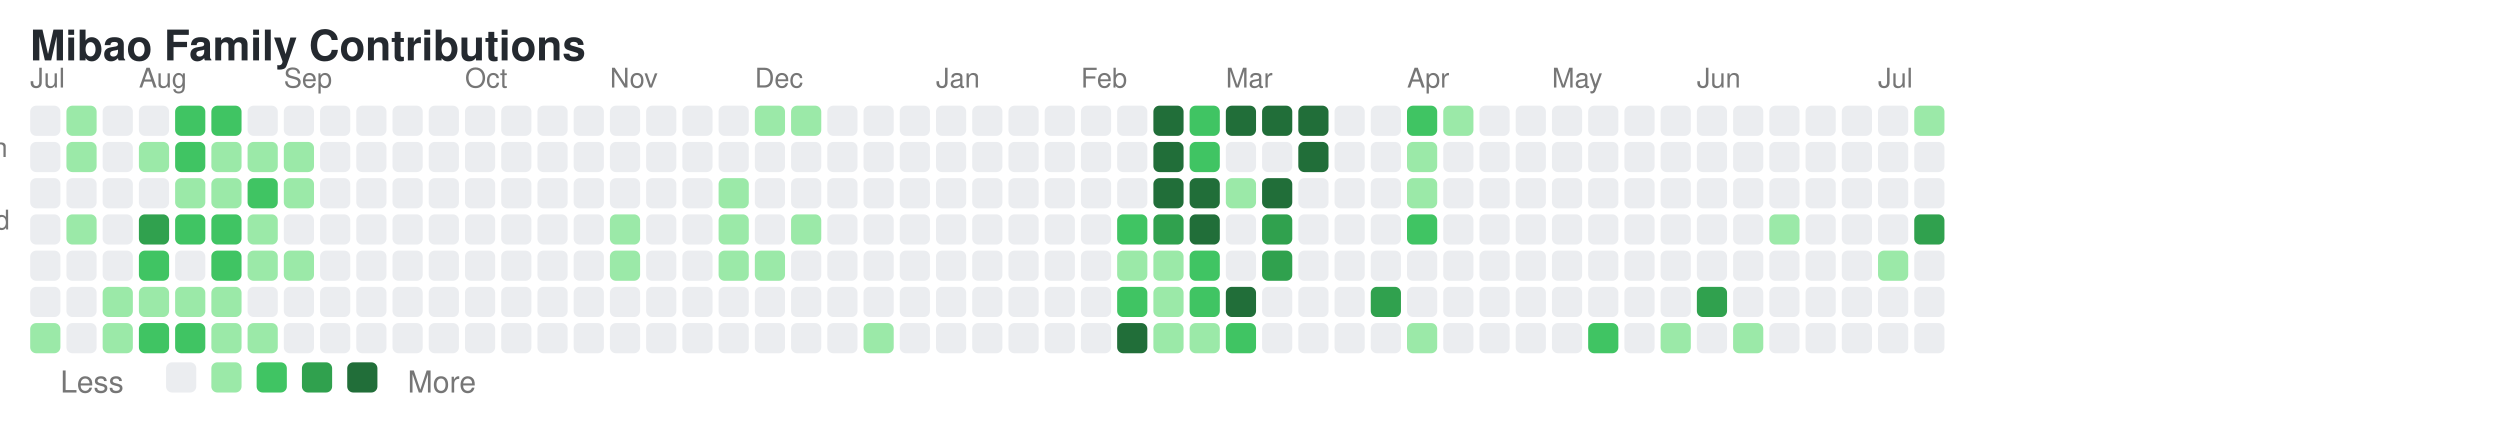
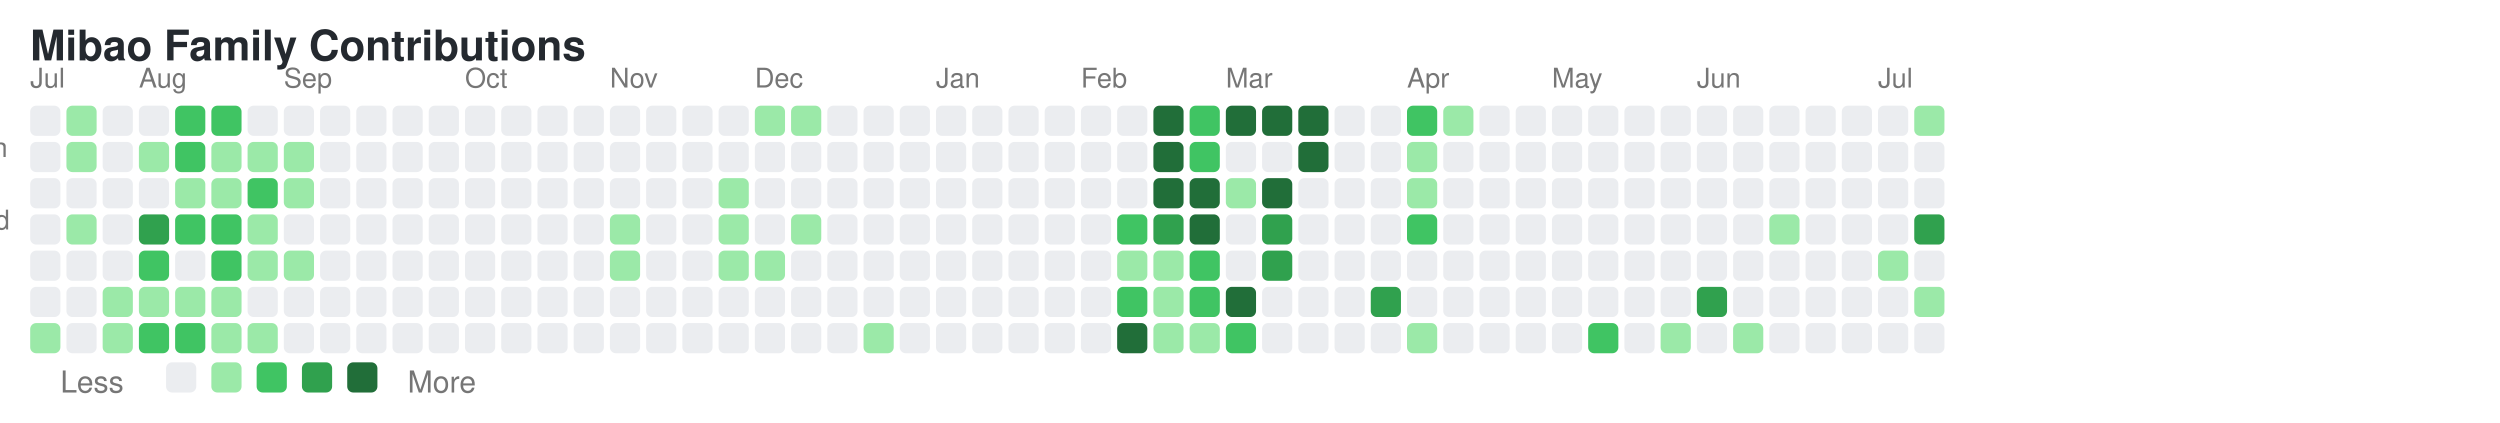
<svg xmlns="http://www.w3.org/2000/svg" width="828" height="140">
  <text x="10" y="20" font-family="-apple-system, BlinkMacSystemFont, Segoe UI, Helvetica, Arial, sans-serif" font-size="14" font-weight="600" fill="#24292f">Mibao Family Contributions</text>
  <g transform="translate(10, 35)">
    <text x="0" y="-6" font-family="-apple-system, BlinkMacSystemFont, Segoe UI, Helvetica, Arial, sans-serif" font-size="9" fill="#767676">Jul</text>
    <text x="36" y="-6" font-family="-apple-system, BlinkMacSystemFont, Segoe UI, Helvetica, Arial, sans-serif" font-size="9" fill="#767676">Aug</text>
    <text x="84" y="-6" font-family="-apple-system, BlinkMacSystemFont, Segoe UI, Helvetica, Arial, sans-serif" font-size="9" fill="#767676">Sep</text>
    <text x="144" y="-6" font-family="-apple-system, BlinkMacSystemFont, Segoe UI, Helvetica, Arial, sans-serif" font-size="9" fill="#767676">Oct</text>
    <text x="192" y="-6" font-family="-apple-system, BlinkMacSystemFont, Segoe UI, Helvetica, Arial, sans-serif" font-size="9" fill="#767676">Nov</text>
    <text x="240" y="-6" font-family="-apple-system, BlinkMacSystemFont, Segoe UI, Helvetica, Arial, sans-serif" font-size="9" fill="#767676">Dec</text>
    <text x="300" y="-6" font-family="-apple-system, BlinkMacSystemFont, Segoe UI, Helvetica, Arial, sans-serif" font-size="9" fill="#767676">Jan</text>
    <text x="348" y="-6" font-family="-apple-system, BlinkMacSystemFont, Segoe UI, Helvetica, Arial, sans-serif" font-size="9" fill="#767676">Feb</text>
    <text x="396" y="-6" font-family="-apple-system, BlinkMacSystemFont, Segoe UI, Helvetica, Arial, sans-serif" font-size="9" fill="#767676">Mar</text>
    <text x="456" y="-6" font-family="-apple-system, BlinkMacSystemFont, Segoe UI, Helvetica, Arial, sans-serif" font-size="9" fill="#767676">Apr</text>
    <text x="504" y="-6" font-family="-apple-system, BlinkMacSystemFont, Segoe UI, Helvetica, Arial, sans-serif" font-size="9" fill="#767676">May</text>
    <text x="552" y="-6" font-family="-apple-system, BlinkMacSystemFont, Segoe UI, Helvetica, Arial, sans-serif" font-size="9" fill="#767676">Jun</text>
    <text x="612" y="-6" font-family="-apple-system, BlinkMacSystemFont, Segoe UI, Helvetica, Arial, sans-serif" font-size="9" fill="#767676">Jul</text>
    <text x="-25" y="17.0" font-family="-apple-system, BlinkMacSystemFont, Segoe UI, Helvetica, Arial, sans-serif" font-size="9" fill="#767676">Mon</text>
    <text x="-25" y="41.0" font-family="-apple-system, BlinkMacSystemFont, Segoe UI, Helvetica, Arial, sans-serif" font-size="9" fill="#767676">Wed</text>
    <text x="-25" y="65.0" font-family="-apple-system, BlinkMacSystemFont, Segoe UI, Helvetica, Arial, sans-serif" font-size="9" fill="#767676">Fri</text>
    <rect x="0" y="0" width="10" height="10" fill="#ebedf0" rx="2" />
    <rect x="0" y="12" width="10" height="10" fill="#ebedf0" rx="2" />
    <rect x="0" y="24" width="10" height="10" fill="#ebedf0" rx="2" />
    <rect x="0" y="36" width="10" height="10" fill="#ebedf0" rx="2" />
    <rect x="0" y="48" width="10" height="10" fill="#ebedf0" rx="2" />
    <rect x="0" y="60" width="10" height="10" fill="#ebedf0" rx="2" />
    <rect x="0" y="72" width="10" height="10" fill="#9be9a8" rx="2" />
    <rect x="12" y="0" width="10" height="10" fill="#9be9a8" rx="2" />
    <rect x="12" y="12" width="10" height="10" fill="#9be9a8" rx="2" />
    <rect x="12" y="24" width="10" height="10" fill="#ebedf0" rx="2" />
    <rect x="12" y="36" width="10" height="10" fill="#9be9a8" rx="2" />
    <rect x="12" y="48" width="10" height="10" fill="#ebedf0" rx="2" />
    <rect x="12" y="60" width="10" height="10" fill="#ebedf0" rx="2" />
    <rect x="12" y="72" width="10" height="10" fill="#ebedf0" rx="2" />
    <rect x="24" y="0" width="10" height="10" fill="#ebedf0" rx="2" />
    <rect x="24" y="12" width="10" height="10" fill="#ebedf0" rx="2" />
    <rect x="24" y="24" width="10" height="10" fill="#ebedf0" rx="2" />
    <rect x="24" y="36" width="10" height="10" fill="#ebedf0" rx="2" />
    <rect x="24" y="48" width="10" height="10" fill="#ebedf0" rx="2" />
    <rect x="24" y="60" width="10" height="10" fill="#9be9a8" rx="2" />
    <rect x="24" y="72" width="10" height="10" fill="#9be9a8" rx="2" />
    <rect x="36" y="0" width="10" height="10" fill="#ebedf0" rx="2" />
    <rect x="36" y="12" width="10" height="10" fill="#9be9a8" rx="2" />
    <rect x="36" y="24" width="10" height="10" fill="#ebedf0" rx="2" />
    <rect x="36" y="36" width="10" height="10" fill="#30a14e" rx="2" />
    <rect x="36" y="48" width="10" height="10" fill="#40c463" rx="2" />
    <rect x="36" y="60" width="10" height="10" fill="#9be9a8" rx="2" />
    <rect x="36" y="72" width="10" height="10" fill="#40c463" rx="2" />
    <rect x="48" y="0" width="10" height="10" fill="#40c463" rx="2" />
    <rect x="48" y="12" width="10" height="10" fill="#40c463" rx="2" />
    <rect x="48" y="24" width="10" height="10" fill="#9be9a8" rx="2" />
    <rect x="48" y="36" width="10" height="10" fill="#40c463" rx="2" />
    <rect x="48" y="48" width="10" height="10" fill="#ebedf0" rx="2" />
    <rect x="48" y="60" width="10" height="10" fill="#9be9a8" rx="2" />
    <rect x="48" y="72" width="10" height="10" fill="#40c463" rx="2" />
    <rect x="60" y="0" width="10" height="10" fill="#40c463" rx="2" />
    <rect x="60" y="12" width="10" height="10" fill="#9be9a8" rx="2" />
    <rect x="60" y="24" width="10" height="10" fill="#9be9a8" rx="2" />
    <rect x="60" y="36" width="10" height="10" fill="#40c463" rx="2" />
    <rect x="60" y="48" width="10" height="10" fill="#40c463" rx="2" />
    <rect x="60" y="60" width="10" height="10" fill="#9be9a8" rx="2" />
    <rect x="60" y="72" width="10" height="10" fill="#9be9a8" rx="2" />
    <rect x="72" y="0" width="10" height="10" fill="#ebedf0" rx="2" />
    <rect x="72" y="12" width="10" height="10" fill="#9be9a8" rx="2" />
    <rect x="72" y="24" width="10" height="10" fill="#40c463" rx="2" />
    <rect x="72" y="36" width="10" height="10" fill="#9be9a8" rx="2" />
    <rect x="72" y="48" width="10" height="10" fill="#9be9a8" rx="2" />
    <rect x="72" y="60" width="10" height="10" fill="#ebedf0" rx="2" />
    <rect x="72" y="72" width="10" height="10" fill="#9be9a8" rx="2" />
    <rect x="84" y="0" width="10" height="10" fill="#ebedf0" rx="2" />
    <rect x="84" y="12" width="10" height="10" fill="#9be9a8" rx="2" />
    <rect x="84" y="24" width="10" height="10" fill="#9be9a8" rx="2" />
    <rect x="84" y="36" width="10" height="10" fill="#ebedf0" rx="2" />
    <rect x="84" y="48" width="10" height="10" fill="#9be9a8" rx="2" />
    <rect x="84" y="60" width="10" height="10" fill="#ebedf0" rx="2" />
    <rect x="84" y="72" width="10" height="10" fill="#ebedf0" rx="2" />
    <rect x="96" y="0" width="10" height="10" fill="#ebedf0" rx="2" />
    <rect x="96" y="12" width="10" height="10" fill="#ebedf0" rx="2" />
    <rect x="96" y="24" width="10" height="10" fill="#ebedf0" rx="2" />
    <rect x="96" y="36" width="10" height="10" fill="#ebedf0" rx="2" />
    <rect x="96" y="48" width="10" height="10" fill="#ebedf0" rx="2" />
    <rect x="96" y="60" width="10" height="10" fill="#ebedf0" rx="2" />
    <rect x="96" y="72" width="10" height="10" fill="#ebedf0" rx="2" />
    <rect x="108" y="0" width="10" height="10" fill="#ebedf0" rx="2" />
    <rect x="108" y="12" width="10" height="10" fill="#ebedf0" rx="2" />
    <rect x="108" y="24" width="10" height="10" fill="#ebedf0" rx="2" />
    <rect x="108" y="36" width="10" height="10" fill="#ebedf0" rx="2" />
    <rect x="108" y="48" width="10" height="10" fill="#ebedf0" rx="2" />
    <rect x="108" y="60" width="10" height="10" fill="#ebedf0" rx="2" />
    <rect x="108" y="72" width="10" height="10" fill="#ebedf0" rx="2" />
    <rect x="120" y="0" width="10" height="10" fill="#ebedf0" rx="2" />
    <rect x="120" y="12" width="10" height="10" fill="#ebedf0" rx="2" />
    <rect x="120" y="24" width="10" height="10" fill="#ebedf0" rx="2" />
    <rect x="120" y="36" width="10" height="10" fill="#ebedf0" rx="2" />
    <rect x="120" y="48" width="10" height="10" fill="#ebedf0" rx="2" />
    <rect x="120" y="60" width="10" height="10" fill="#ebedf0" rx="2" />
    <rect x="120" y="72" width="10" height="10" fill="#ebedf0" rx="2" />
    <rect x="132" y="0" width="10" height="10" fill="#ebedf0" rx="2" />
    <rect x="132" y="12" width="10" height="10" fill="#ebedf0" rx="2" />
    <rect x="132" y="24" width="10" height="10" fill="#ebedf0" rx="2" />
    <rect x="132" y="36" width="10" height="10" fill="#ebedf0" rx="2" />
    <rect x="132" y="48" width="10" height="10" fill="#ebedf0" rx="2" />
    <rect x="132" y="60" width="10" height="10" fill="#ebedf0" rx="2" />
    <rect x="132" y="72" width="10" height="10" fill="#ebedf0" rx="2" />
    <rect x="144" y="0" width="10" height="10" fill="#ebedf0" rx="2" />
    <rect x="144" y="12" width="10" height="10" fill="#ebedf0" rx="2" />
    <rect x="144" y="24" width="10" height="10" fill="#ebedf0" rx="2" />
    <rect x="144" y="36" width="10" height="10" fill="#ebedf0" rx="2" />
    <rect x="144" y="48" width="10" height="10" fill="#ebedf0" rx="2" />
    <rect x="144" y="60" width="10" height="10" fill="#ebedf0" rx="2" />
    <rect x="144" y="72" width="10" height="10" fill="#ebedf0" rx="2" />
    <rect x="156" y="0" width="10" height="10" fill="#ebedf0" rx="2" />
    <rect x="156" y="12" width="10" height="10" fill="#ebedf0" rx="2" />
    <rect x="156" y="24" width="10" height="10" fill="#ebedf0" rx="2" />
    <rect x="156" y="36" width="10" height="10" fill="#ebedf0" rx="2" />
    <rect x="156" y="48" width="10" height="10" fill="#ebedf0" rx="2" />
    <rect x="156" y="60" width="10" height="10" fill="#ebedf0" rx="2" />
    <rect x="156" y="72" width="10" height="10" fill="#ebedf0" rx="2" />
    <rect x="168" y="0" width="10" height="10" fill="#ebedf0" rx="2" />
    <rect x="168" y="12" width="10" height="10" fill="#ebedf0" rx="2" />
    <rect x="168" y="24" width="10" height="10" fill="#ebedf0" rx="2" />
    <rect x="168" y="36" width="10" height="10" fill="#ebedf0" rx="2" />
    <rect x="168" y="48" width="10" height="10" fill="#ebedf0" rx="2" />
    <rect x="168" y="60" width="10" height="10" fill="#ebedf0" rx="2" />
    <rect x="168" y="72" width="10" height="10" fill="#ebedf0" rx="2" />
    <rect x="180" y="0" width="10" height="10" fill="#ebedf0" rx="2" />
    <rect x="180" y="12" width="10" height="10" fill="#ebedf0" rx="2" />
    <rect x="180" y="24" width="10" height="10" fill="#ebedf0" rx="2" />
    <rect x="180" y="36" width="10" height="10" fill="#ebedf0" rx="2" />
    <rect x="180" y="48" width="10" height="10" fill="#ebedf0" rx="2" />
    <rect x="180" y="60" width="10" height="10" fill="#ebedf0" rx="2" />
    <rect x="180" y="72" width="10" height="10" fill="#ebedf0" rx="2" />
    <rect x="192" y="0" width="10" height="10" fill="#ebedf0" rx="2" />
    <rect x="192" y="12" width="10" height="10" fill="#ebedf0" rx="2" />
    <rect x="192" y="24" width="10" height="10" fill="#ebedf0" rx="2" />
    <rect x="192" y="36" width="10" height="10" fill="#9be9a8" rx="2" />
    <rect x="192" y="48" width="10" height="10" fill="#9be9a8" rx="2" />
    <rect x="192" y="60" width="10" height="10" fill="#ebedf0" rx="2" />
    <rect x="192" y="72" width="10" height="10" fill="#ebedf0" rx="2" />
    <rect x="204" y="0" width="10" height="10" fill="#ebedf0" rx="2" />
    <rect x="204" y="12" width="10" height="10" fill="#ebedf0" rx="2" />
    <rect x="204" y="24" width="10" height="10" fill="#ebedf0" rx="2" />
    <rect x="204" y="36" width="10" height="10" fill="#ebedf0" rx="2" />
    <rect x="204" y="48" width="10" height="10" fill="#ebedf0" rx="2" />
    <rect x="204" y="60" width="10" height="10" fill="#ebedf0" rx="2" />
    <rect x="204" y="72" width="10" height="10" fill="#ebedf0" rx="2" />
    <rect x="216" y="0" width="10" height="10" fill="#ebedf0" rx="2" />
    <rect x="216" y="12" width="10" height="10" fill="#ebedf0" rx="2" />
    <rect x="216" y="24" width="10" height="10" fill="#ebedf0" rx="2" />
    <rect x="216" y="36" width="10" height="10" fill="#ebedf0" rx="2" />
    <rect x="216" y="48" width="10" height="10" fill="#ebedf0" rx="2" />
    <rect x="216" y="60" width="10" height="10" fill="#ebedf0" rx="2" />
    <rect x="216" y="72" width="10" height="10" fill="#ebedf0" rx="2" />
    <rect x="228" y="0" width="10" height="10" fill="#ebedf0" rx="2" />
    <rect x="228" y="12" width="10" height="10" fill="#ebedf0" rx="2" />
    <rect x="228" y="24" width="10" height="10" fill="#9be9a8" rx="2" />
    <rect x="228" y="36" width="10" height="10" fill="#9be9a8" rx="2" />
    <rect x="228" y="48" width="10" height="10" fill="#9be9a8" rx="2" />
    <rect x="228" y="60" width="10" height="10" fill="#ebedf0" rx="2" />
    <rect x="228" y="72" width="10" height="10" fill="#ebedf0" rx="2" />
    <rect x="240" y="0" width="10" height="10" fill="#9be9a8" rx="2" />
    <rect x="240" y="12" width="10" height="10" fill="#ebedf0" rx="2" />
    <rect x="240" y="24" width="10" height="10" fill="#ebedf0" rx="2" />
    <rect x="240" y="36" width="10" height="10" fill="#ebedf0" rx="2" />
    <rect x="240" y="48" width="10" height="10" fill="#9be9a8" rx="2" />
    <rect x="240" y="60" width="10" height="10" fill="#ebedf0" rx="2" />
    <rect x="240" y="72" width="10" height="10" fill="#ebedf0" rx="2" />
    <rect x="252" y="0" width="10" height="10" fill="#9be9a8" rx="2" />
    <rect x="252" y="12" width="10" height="10" fill="#ebedf0" rx="2" />
    <rect x="252" y="24" width="10" height="10" fill="#ebedf0" rx="2" />
    <rect x="252" y="36" width="10" height="10" fill="#9be9a8" rx="2" />
    <rect x="252" y="48" width="10" height="10" fill="#ebedf0" rx="2" />
    <rect x="252" y="60" width="10" height="10" fill="#ebedf0" rx="2" />
    <rect x="252" y="72" width="10" height="10" fill="#ebedf0" rx="2" />
    <rect x="264" y="0" width="10" height="10" fill="#ebedf0" rx="2" />
    <rect x="264" y="12" width="10" height="10" fill="#ebedf0" rx="2" />
    <rect x="264" y="24" width="10" height="10" fill="#ebedf0" rx="2" />
    <rect x="264" y="36" width="10" height="10" fill="#ebedf0" rx="2" />
    <rect x="264" y="48" width="10" height="10" fill="#ebedf0" rx="2" />
    <rect x="264" y="60" width="10" height="10" fill="#ebedf0" rx="2" />
    <rect x="264" y="72" width="10" height="10" fill="#ebedf0" rx="2" />
    <rect x="276" y="0" width="10" height="10" fill="#ebedf0" rx="2" />
    <rect x="276" y="12" width="10" height="10" fill="#ebedf0" rx="2" />
    <rect x="276" y="24" width="10" height="10" fill="#ebedf0" rx="2" />
    <rect x="276" y="36" width="10" height="10" fill="#ebedf0" rx="2" />
    <rect x="276" y="48" width="10" height="10" fill="#ebedf0" rx="2" />
    <rect x="276" y="60" width="10" height="10" fill="#ebedf0" rx="2" />
    <rect x="276" y="72" width="10" height="10" fill="#9be9a8" rx="2" />
    <rect x="288" y="0" width="10" height="10" fill="#ebedf0" rx="2" />
    <rect x="288" y="12" width="10" height="10" fill="#ebedf0" rx="2" />
    <rect x="288" y="24" width="10" height="10" fill="#ebedf0" rx="2" />
    <rect x="288" y="36" width="10" height="10" fill="#ebedf0" rx="2" />
    <rect x="288" y="48" width="10" height="10" fill="#ebedf0" rx="2" />
    <rect x="288" y="60" width="10" height="10" fill="#ebedf0" rx="2" />
    <rect x="288" y="72" width="10" height="10" fill="#ebedf0" rx="2" />
    <rect x="300" y="0" width="10" height="10" fill="#ebedf0" rx="2" />
    <rect x="300" y="12" width="10" height="10" fill="#ebedf0" rx="2" />
    <rect x="300" y="24" width="10" height="10" fill="#ebedf0" rx="2" />
    <rect x="300" y="36" width="10" height="10" fill="#ebedf0" rx="2" />
    <rect x="300" y="48" width="10" height="10" fill="#ebedf0" rx="2" />
    <rect x="300" y="60" width="10" height="10" fill="#ebedf0" rx="2" />
    <rect x="300" y="72" width="10" height="10" fill="#ebedf0" rx="2" />
    <rect x="312" y="0" width="10" height="10" fill="#ebedf0" rx="2" />
    <rect x="312" y="12" width="10" height="10" fill="#ebedf0" rx="2" />
    <rect x="312" y="24" width="10" height="10" fill="#ebedf0" rx="2" />
    <rect x="312" y="36" width="10" height="10" fill="#ebedf0" rx="2" />
    <rect x="312" y="48" width="10" height="10" fill="#ebedf0" rx="2" />
    <rect x="312" y="60" width="10" height="10" fill="#ebedf0" rx="2" />
    <rect x="312" y="72" width="10" height="10" fill="#ebedf0" rx="2" />
    <rect x="324" y="0" width="10" height="10" fill="#ebedf0" rx="2" />
    <rect x="324" y="12" width="10" height="10" fill="#ebedf0" rx="2" />
    <rect x="324" y="24" width="10" height="10" fill="#ebedf0" rx="2" />
    <rect x="324" y="36" width="10" height="10" fill="#ebedf0" rx="2" />
    <rect x="324" y="48" width="10" height="10" fill="#ebedf0" rx="2" />
    <rect x="324" y="60" width="10" height="10" fill="#ebedf0" rx="2" />
    <rect x="324" y="72" width="10" height="10" fill="#ebedf0" rx="2" />
    <rect x="336" y="0" width="10" height="10" fill="#ebedf0" rx="2" />
    <rect x="336" y="12" width="10" height="10" fill="#ebedf0" rx="2" />
    <rect x="336" y="24" width="10" height="10" fill="#ebedf0" rx="2" />
    <rect x="336" y="36" width="10" height="10" fill="#ebedf0" rx="2" />
    <rect x="336" y="48" width="10" height="10" fill="#ebedf0" rx="2" />
    <rect x="336" y="60" width="10" height="10" fill="#ebedf0" rx="2" />
    <rect x="336" y="72" width="10" height="10" fill="#ebedf0" rx="2" />
    <rect x="348" y="0" width="10" height="10" fill="#ebedf0" rx="2" />
    <rect x="348" y="12" width="10" height="10" fill="#ebedf0" rx="2" />
    <rect x="348" y="24" width="10" height="10" fill="#ebedf0" rx="2" />
    <rect x="348" y="36" width="10" height="10" fill="#ebedf0" rx="2" />
    <rect x="348" y="48" width="10" height="10" fill="#ebedf0" rx="2" />
    <rect x="348" y="60" width="10" height="10" fill="#ebedf0" rx="2" />
    <rect x="348" y="72" width="10" height="10" fill="#ebedf0" rx="2" />
    <rect x="360" y="0" width="10" height="10" fill="#ebedf0" rx="2" />
    <rect x="360" y="12" width="10" height="10" fill="#ebedf0" rx="2" />
    <rect x="360" y="24" width="10" height="10" fill="#ebedf0" rx="2" />
    <rect x="360" y="36" width="10" height="10" fill="#40c463" rx="2" />
    <rect x="360" y="48" width="10" height="10" fill="#9be9a8" rx="2" />
    <rect x="360" y="60" width="10" height="10" fill="#40c463" rx="2" />
    <rect x="360" y="72" width="10" height="10" fill="#216e39" rx="2" />
    <rect x="372" y="0" width="10" height="10" fill="#216e39" rx="2" />
    <rect x="372" y="12" width="10" height="10" fill="#216e39" rx="2" />
    <rect x="372" y="24" width="10" height="10" fill="#216e39" rx="2" />
    <rect x="372" y="36" width="10" height="10" fill="#30a14e" rx="2" />
    <rect x="372" y="48" width="10" height="10" fill="#9be9a8" rx="2" />
    <rect x="372" y="60" width="10" height="10" fill="#9be9a8" rx="2" />
    <rect x="372" y="72" width="10" height="10" fill="#9be9a8" rx="2" />
    <rect x="384" y="0" width="10" height="10" fill="#40c463" rx="2" />
    <rect x="384" y="12" width="10" height="10" fill="#40c463" rx="2" />
    <rect x="384" y="24" width="10" height="10" fill="#216e39" rx="2" />
    <rect x="384" y="36" width="10" height="10" fill="#216e39" rx="2" />
    <rect x="384" y="48" width="10" height="10" fill="#40c463" rx="2" />
    <rect x="384" y="60" width="10" height="10" fill="#40c463" rx="2" />
    <rect x="384" y="72" width="10" height="10" fill="#9be9a8" rx="2" />
    <rect x="396" y="0" width="10" height="10" fill="#216e39" rx="2" />
    <rect x="396" y="12" width="10" height="10" fill="#ebedf0" rx="2" />
    <rect x="396" y="24" width="10" height="10" fill="#9be9a8" rx="2" />
    <rect x="396" y="36" width="10" height="10" fill="#ebedf0" rx="2" />
    <rect x="396" y="48" width="10" height="10" fill="#ebedf0" rx="2" />
    <rect x="396" y="60" width="10" height="10" fill="#216e39" rx="2" />
    <rect x="396" y="72" width="10" height="10" fill="#40c463" rx="2" />
    <rect x="408" y="0" width="10" height="10" fill="#216e39" rx="2" />
    <rect x="408" y="12" width="10" height="10" fill="#ebedf0" rx="2" />
    <rect x="408" y="24" width="10" height="10" fill="#216e39" rx="2" />
    <rect x="408" y="36" width="10" height="10" fill="#30a14e" rx="2" />
    <rect x="408" y="48" width="10" height="10" fill="#30a14e" rx="2" />
    <rect x="408" y="60" width="10" height="10" fill="#ebedf0" rx="2" />
    <rect x="408" y="72" width="10" height="10" fill="#ebedf0" rx="2" />
    <rect x="420" y="0" width="10" height="10" fill="#216e39" rx="2" />
    <rect x="420" y="12" width="10" height="10" fill="#216e39" rx="2" />
    <rect x="420" y="24" width="10" height="10" fill="#ebedf0" rx="2" />
    <rect x="420" y="36" width="10" height="10" fill="#ebedf0" rx="2" />
    <rect x="420" y="48" width="10" height="10" fill="#ebedf0" rx="2" />
    <rect x="420" y="60" width="10" height="10" fill="#ebedf0" rx="2" />
    <rect x="420" y="72" width="10" height="10" fill="#ebedf0" rx="2" />
    <rect x="432" y="0" width="10" height="10" fill="#ebedf0" rx="2" />
    <rect x="432" y="12" width="10" height="10" fill="#ebedf0" rx="2" />
    <rect x="432" y="24" width="10" height="10" fill="#ebedf0" rx="2" />
    <rect x="432" y="36" width="10" height="10" fill="#ebedf0" rx="2" />
    <rect x="432" y="48" width="10" height="10" fill="#ebedf0" rx="2" />
    <rect x="432" y="60" width="10" height="10" fill="#ebedf0" rx="2" />
    <rect x="432" y="72" width="10" height="10" fill="#ebedf0" rx="2" />
    <rect x="444" y="0" width="10" height="10" fill="#ebedf0" rx="2" />
    <rect x="444" y="12" width="10" height="10" fill="#ebedf0" rx="2" />
    <rect x="444" y="24" width="10" height="10" fill="#ebedf0" rx="2" />
    <rect x="444" y="36" width="10" height="10" fill="#ebedf0" rx="2" />
    <rect x="444" y="48" width="10" height="10" fill="#ebedf0" rx="2" />
    <rect x="444" y="60" width="10" height="10" fill="#30a14e" rx="2" />
    <rect x="444" y="72" width="10" height="10" fill="#ebedf0" rx="2" />
    <rect x="456" y="0" width="10" height="10" fill="#40c463" rx="2" />
    <rect x="456" y="12" width="10" height="10" fill="#9be9a8" rx="2" />
    <rect x="456" y="24" width="10" height="10" fill="#9be9a8" rx="2" />
    <rect x="456" y="36" width="10" height="10" fill="#40c463" rx="2" />
    <rect x="456" y="48" width="10" height="10" fill="#ebedf0" rx="2" />
    <rect x="456" y="60" width="10" height="10" fill="#ebedf0" rx="2" />
    <rect x="456" y="72" width="10" height="10" fill="#9be9a8" rx="2" />
    <rect x="468" y="0" width="10" height="10" fill="#9be9a8" rx="2" />
    <rect x="468" y="12" width="10" height="10" fill="#ebedf0" rx="2" />
    <rect x="468" y="24" width="10" height="10" fill="#ebedf0" rx="2" />
    <rect x="468" y="36" width="10" height="10" fill="#ebedf0" rx="2" />
    <rect x="468" y="48" width="10" height="10" fill="#ebedf0" rx="2" />
    <rect x="468" y="60" width="10" height="10" fill="#ebedf0" rx="2" />
    <rect x="468" y="72" width="10" height="10" fill="#ebedf0" rx="2" />
    <rect x="480" y="0" width="10" height="10" fill="#ebedf0" rx="2" />
    <rect x="480" y="12" width="10" height="10" fill="#ebedf0" rx="2" />
    <rect x="480" y="24" width="10" height="10" fill="#ebedf0" rx="2" />
    <rect x="480" y="36" width="10" height="10" fill="#ebedf0" rx="2" />
    <rect x="480" y="48" width="10" height="10" fill="#ebedf0" rx="2" />
    <rect x="480" y="60" width="10" height="10" fill="#ebedf0" rx="2" />
    <rect x="480" y="72" width="10" height="10" fill="#ebedf0" rx="2" />
    <rect x="492" y="0" width="10" height="10" fill="#ebedf0" rx="2" />
    <rect x="492" y="12" width="10" height="10" fill="#ebedf0" rx="2" />
    <rect x="492" y="24" width="10" height="10" fill="#ebedf0" rx="2" />
    <rect x="492" y="36" width="10" height="10" fill="#ebedf0" rx="2" />
    <rect x="492" y="48" width="10" height="10" fill="#ebedf0" rx="2" />
    <rect x="492" y="60" width="10" height="10" fill="#ebedf0" rx="2" />
    <rect x="492" y="72" width="10" height="10" fill="#ebedf0" rx="2" />
    <rect x="504" y="0" width="10" height="10" fill="#ebedf0" rx="2" />
    <rect x="504" y="12" width="10" height="10" fill="#ebedf0" rx="2" />
    <rect x="504" y="24" width="10" height="10" fill="#ebedf0" rx="2" />
    <rect x="504" y="36" width="10" height="10" fill="#ebedf0" rx="2" />
    <rect x="504" y="48" width="10" height="10" fill="#ebedf0" rx="2" />
    <rect x="504" y="60" width="10" height="10" fill="#ebedf0" rx="2" />
    <rect x="504" y="72" width="10" height="10" fill="#ebedf0" rx="2" />
    <rect x="516" y="0" width="10" height="10" fill="#ebedf0" rx="2" />
    <rect x="516" y="12" width="10" height="10" fill="#ebedf0" rx="2" />
    <rect x="516" y="24" width="10" height="10" fill="#ebedf0" rx="2" />
    <rect x="516" y="36" width="10" height="10" fill="#ebedf0" rx="2" />
    <rect x="516" y="48" width="10" height="10" fill="#ebedf0" rx="2" />
    <rect x="516" y="60" width="10" height="10" fill="#ebedf0" rx="2" />
    <rect x="516" y="72" width="10" height="10" fill="#40c463" rx="2" />
    <rect x="528" y="0" width="10" height="10" fill="#ebedf0" rx="2" />
    <rect x="528" y="12" width="10" height="10" fill="#ebedf0" rx="2" />
    <rect x="528" y="24" width="10" height="10" fill="#ebedf0" rx="2" />
    <rect x="528" y="36" width="10" height="10" fill="#ebedf0" rx="2" />
    <rect x="528" y="48" width="10" height="10" fill="#ebedf0" rx="2" />
    <rect x="528" y="60" width="10" height="10" fill="#ebedf0" rx="2" />
    <rect x="528" y="72" width="10" height="10" fill="#ebedf0" rx="2" />
    <rect x="540" y="0" width="10" height="10" fill="#ebedf0" rx="2" />
    <rect x="540" y="12" width="10" height="10" fill="#ebedf0" rx="2" />
    <rect x="540" y="24" width="10" height="10" fill="#ebedf0" rx="2" />
    <rect x="540" y="36" width="10" height="10" fill="#ebedf0" rx="2" />
    <rect x="540" y="48" width="10" height="10" fill="#ebedf0" rx="2" />
    <rect x="540" y="60" width="10" height="10" fill="#ebedf0" rx="2" />
    <rect x="540" y="72" width="10" height="10" fill="#9be9a8" rx="2" />
    <rect x="552" y="0" width="10" height="10" fill="#ebedf0" rx="2" />
    <rect x="552" y="12" width="10" height="10" fill="#ebedf0" rx="2" />
    <rect x="552" y="24" width="10" height="10" fill="#ebedf0" rx="2" />
    <rect x="552" y="36" width="10" height="10" fill="#ebedf0" rx="2" />
    <rect x="552" y="48" width="10" height="10" fill="#ebedf0" rx="2" />
    <rect x="552" y="60" width="10" height="10" fill="#30a14e" rx="2" />
    <rect x="552" y="72" width="10" height="10" fill="#ebedf0" rx="2" />
    <rect x="564" y="0" width="10" height="10" fill="#ebedf0" rx="2" />
    <rect x="564" y="12" width="10" height="10" fill="#ebedf0" rx="2" />
    <rect x="564" y="24" width="10" height="10" fill="#ebedf0" rx="2" />
    <rect x="564" y="36" width="10" height="10" fill="#ebedf0" rx="2" />
    <rect x="564" y="48" width="10" height="10" fill="#ebedf0" rx="2" />
    <rect x="564" y="60" width="10" height="10" fill="#ebedf0" rx="2" />
    <rect x="564" y="72" width="10" height="10" fill="#9be9a8" rx="2" />
    <rect x="576" y="0" width="10" height="10" fill="#ebedf0" rx="2" />
    <rect x="576" y="12" width="10" height="10" fill="#ebedf0" rx="2" />
    <rect x="576" y="24" width="10" height="10" fill="#ebedf0" rx="2" />
    <rect x="576" y="36" width="10" height="10" fill="#9be9a8" rx="2" />
    <rect x="576" y="48" width="10" height="10" fill="#ebedf0" rx="2" />
    <rect x="576" y="60" width="10" height="10" fill="#ebedf0" rx="2" />
    <rect x="576" y="72" width="10" height="10" fill="#ebedf0" rx="2" />
    <rect x="588" y="0" width="10" height="10" fill="#ebedf0" rx="2" />
    <rect x="588" y="12" width="10" height="10" fill="#ebedf0" rx="2" />
    <rect x="588" y="24" width="10" height="10" fill="#ebedf0" rx="2" />
    <rect x="588" y="36" width="10" height="10" fill="#ebedf0" rx="2" />
    <rect x="588" y="48" width="10" height="10" fill="#ebedf0" rx="2" />
    <rect x="588" y="60" width="10" height="10" fill="#ebedf0" rx="2" />
    <rect x="588" y="72" width="10" height="10" fill="#ebedf0" rx="2" />
    <rect x="600" y="0" width="10" height="10" fill="#ebedf0" rx="2" />
    <rect x="600" y="12" width="10" height="10" fill="#ebedf0" rx="2" />
    <rect x="600" y="24" width="10" height="10" fill="#ebedf0" rx="2" />
    <rect x="600" y="36" width="10" height="10" fill="#ebedf0" rx="2" />
    <rect x="600" y="48" width="10" height="10" fill="#ebedf0" rx="2" />
    <rect x="600" y="60" width="10" height="10" fill="#ebedf0" rx="2" />
    <rect x="600" y="72" width="10" height="10" fill="#ebedf0" rx="2" />
    <rect x="612" y="0" width="10" height="10" fill="#ebedf0" rx="2" />
    <rect x="612" y="12" width="10" height="10" fill="#ebedf0" rx="2" />
    <rect x="612" y="24" width="10" height="10" fill="#ebedf0" rx="2" />
    <rect x="612" y="36" width="10" height="10" fill="#ebedf0" rx="2" />
    <rect x="612" y="48" width="10" height="10" fill="#9be9a8" rx="2" />
    <rect x="612" y="60" width="10" height="10" fill="#ebedf0" rx="2" />
    <rect x="612" y="72" width="10" height="10" fill="#ebedf0" rx="2" />
    <rect x="624" y="0" width="10" height="10" fill="#9be9a8" rx="2" />
    <rect x="624" y="12" width="10" height="10" fill="#ebedf0" rx="2" />
    <rect x="624" y="24" width="10" height="10" fill="#ebedf0" rx="2" />
    <rect x="624" y="36" width="10" height="10" fill="#30a14e" rx="2" />
    <rect x="624" y="48" width="10" height="10" fill="#ebedf0" rx="2" />
-     <rect x="624" y="60" width="10" height="10" fill="#ebedf0" rx="2" />
+     <rect x="624" y="60" width="10" height="10" fill="#9be9a8" rx="2" />
    <rect x="624" y="72" width="10" height="10" fill="#ebedf0" rx="2" />
    <text x="10" y="95" font-family="-apple-system, BlinkMacSystemFont, Segoe UI, Helvetica, Arial, sans-serif" font-size="10" fill="#767676">Less</text>
    <rect x="45" y="85" width="10" height="10" fill="#ebedf0" rx="2" />
    <rect x="60" y="85" width="10" height="10" fill="#9be9a8" rx="2" />
    <rect x="75" y="85" width="10" height="10" fill="#40c463" rx="2" />
    <rect x="90" y="85" width="10" height="10" fill="#30a14e" rx="2" />
    <rect x="105" y="85" width="10" height="10" fill="#216e39" rx="2" />
    <text x="125" y="95" font-family="-apple-system, BlinkMacSystemFont, Segoe UI, Helvetica, Arial, sans-serif" font-size="10" fill="#767676">More</text>
  </g>
</svg>
